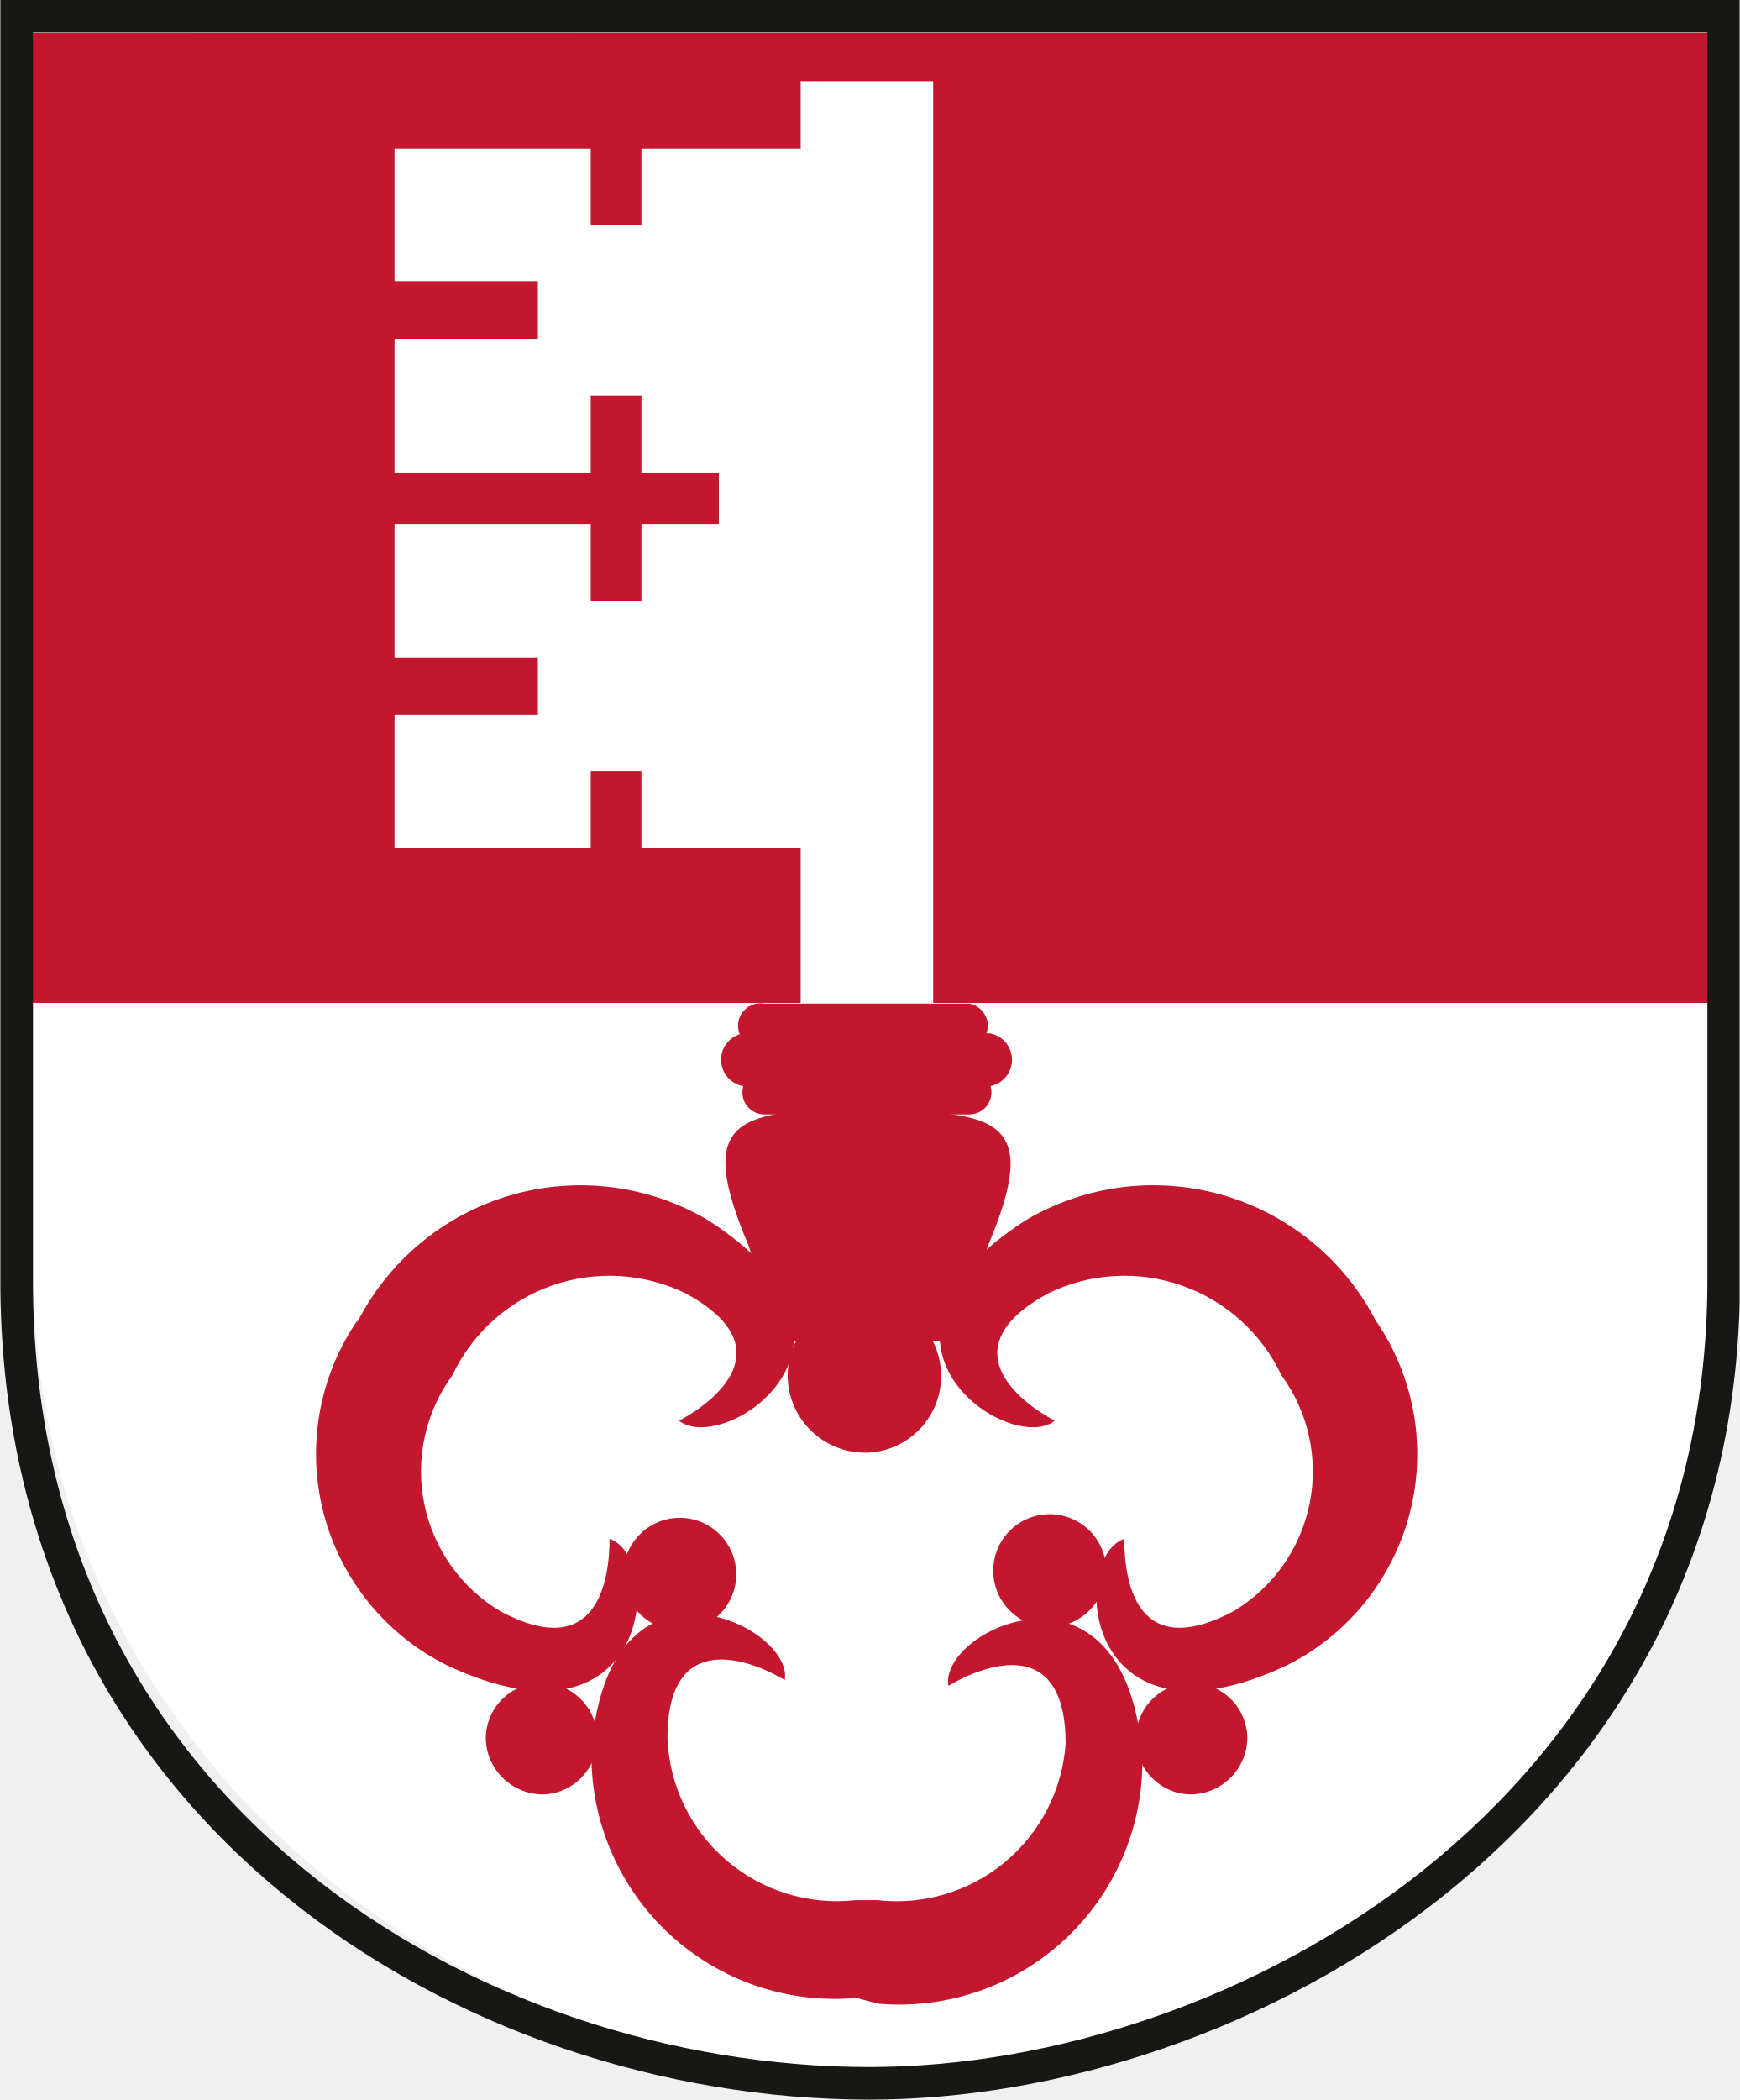
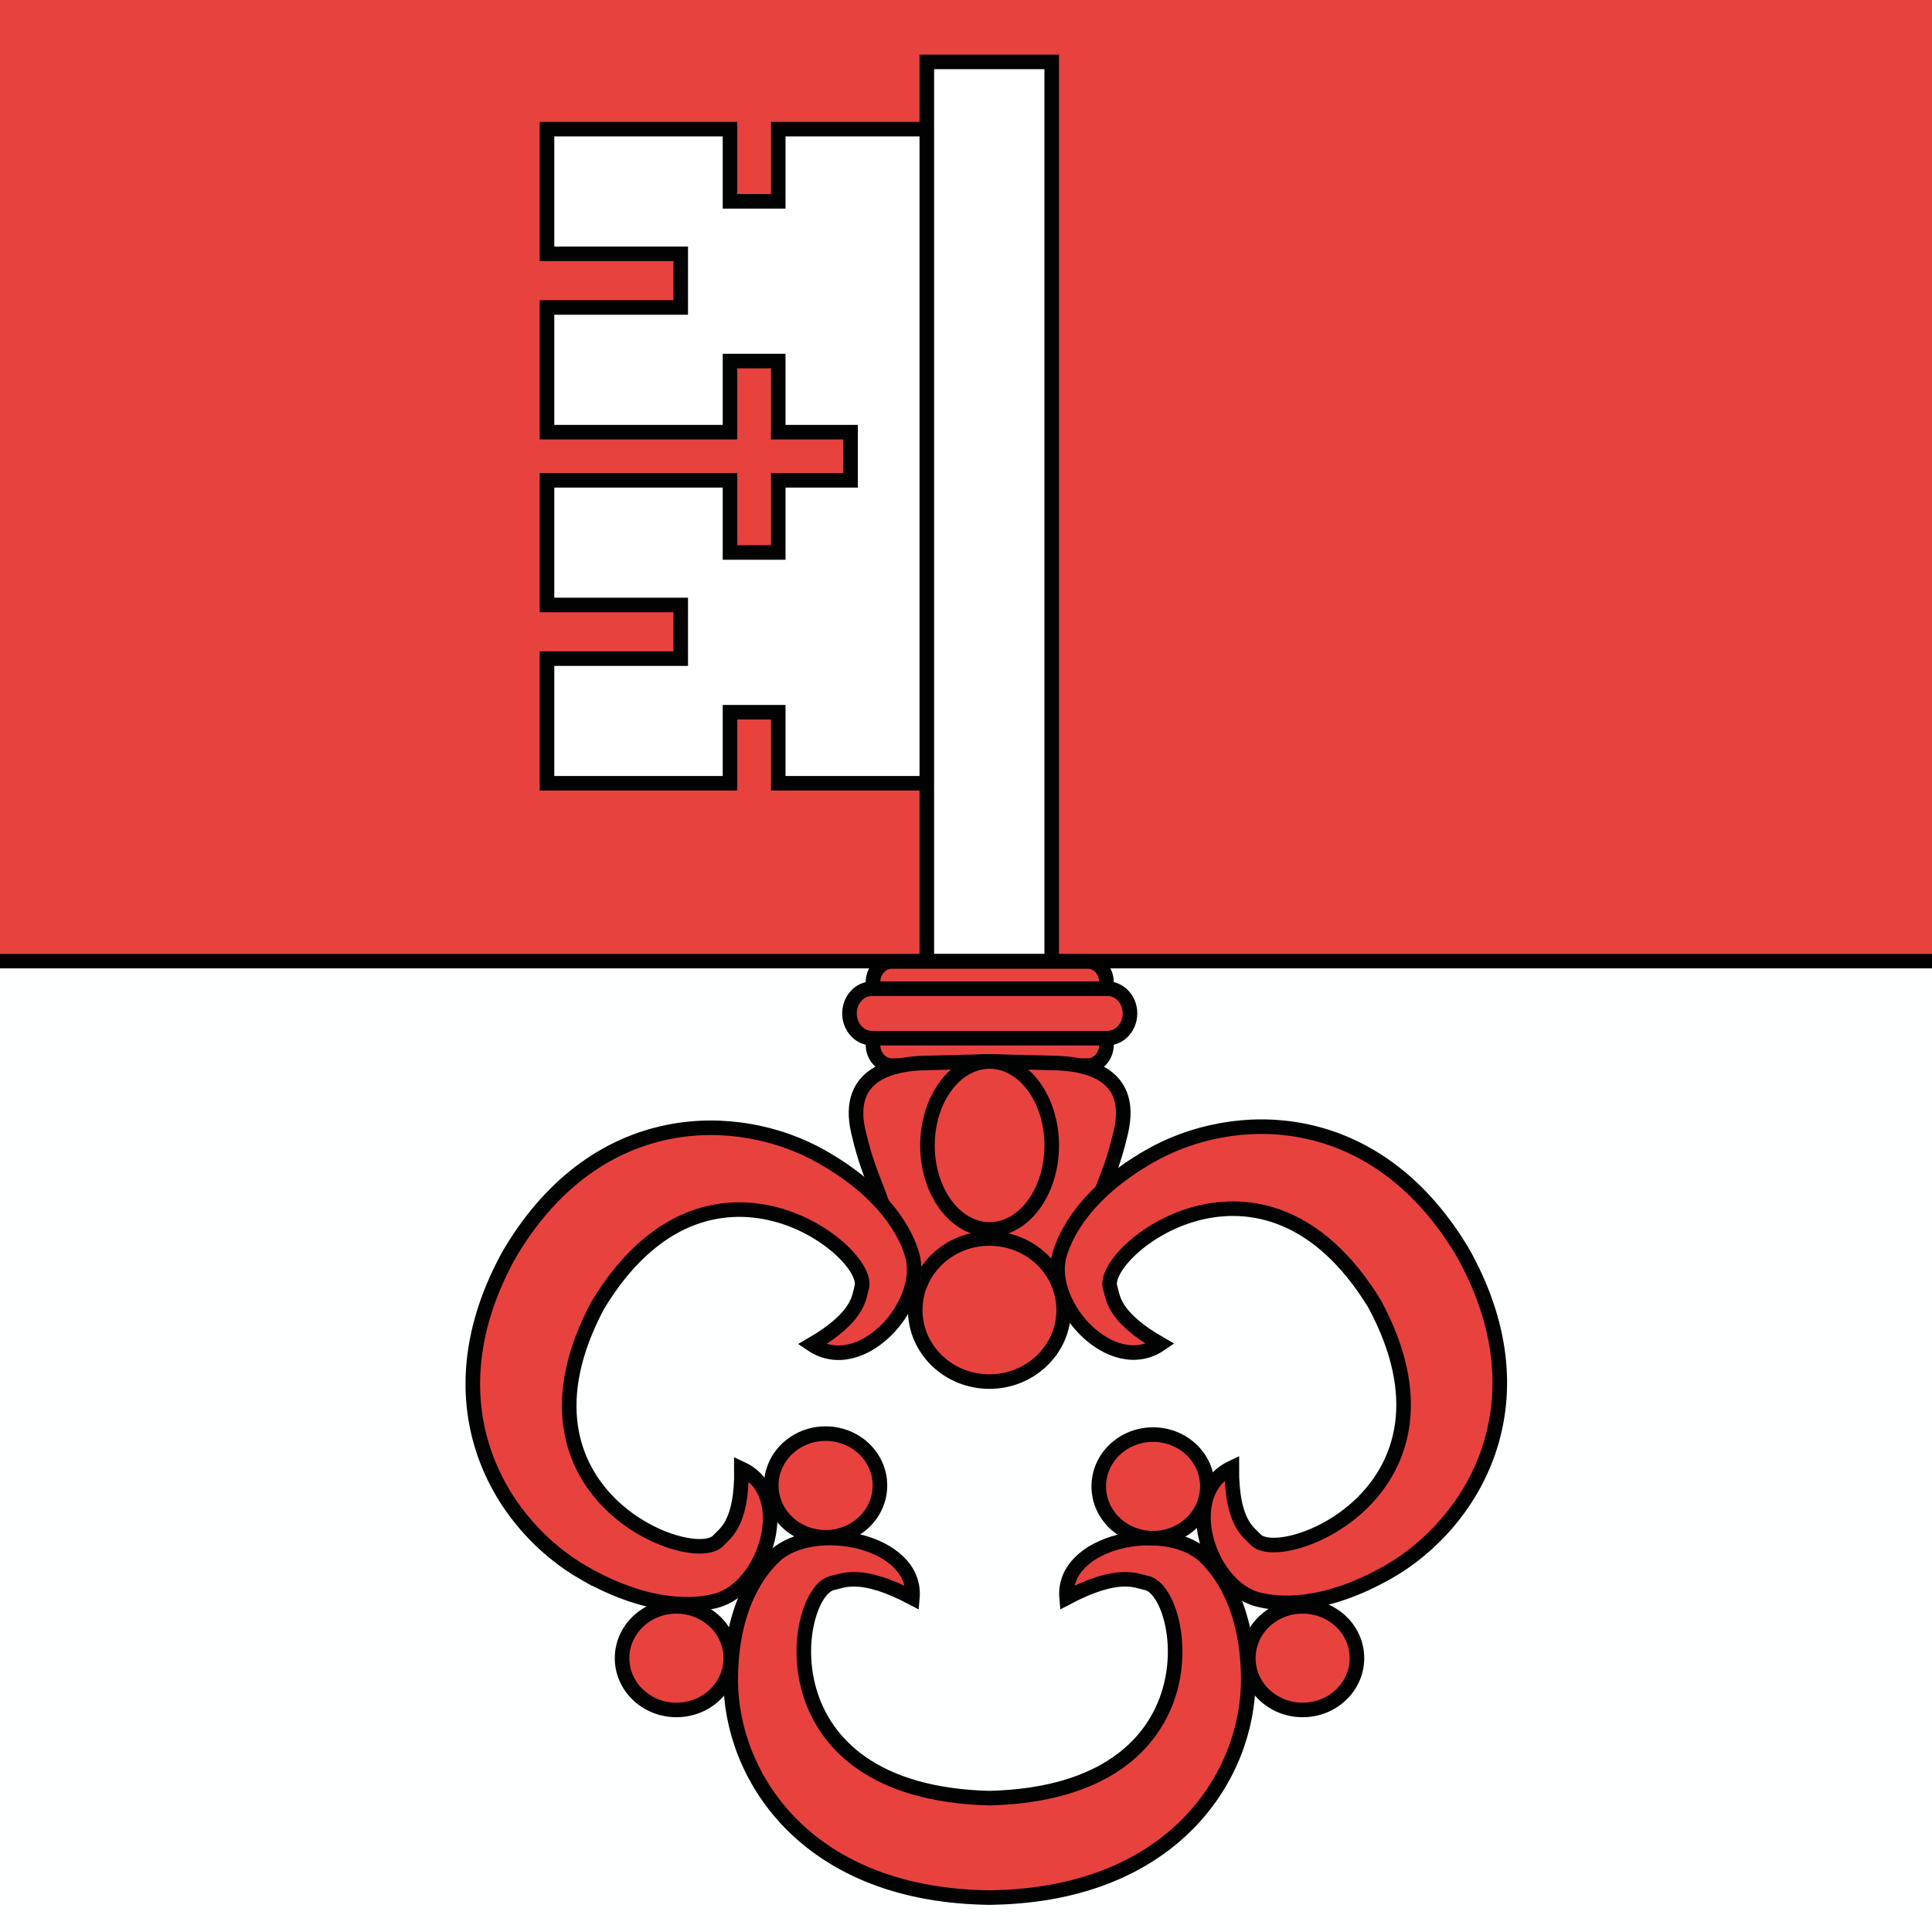
- <svg xmlns="http://www.w3.org/2000/svg" viewBox="0 0 24.03 29" preserveAspectRatio="xMinYMid">
-   <defs>
-     <style>.cls-1,.cls-5{fill:none;}.cls-2{clip-path:url(#clip-path);}.cls-3{fill:#fff;}.cls-4{fill:#c2172e;}.cls-5{stroke:#171714;stroke-miterlimit:3.86;stroke-width:0.45px;}</style>
-     <clipPath id="clip-path" transform="translate(0)">
-       <rect class="cls-1" width="24.03" height="29" />
-     </clipPath>
-   </defs>
-   <g>
-     <g>
-       <g class="cls-2">
-         <path class="cls-3" d="M23.65.43.47.45v17.2c0,6,5.2,10.94,11.59,10.94s11.59-4.9,11.59-10.94Z" transform="translate(0)" />
-         <path class="cls-4" d="M12,15.34c1.81,0,2.39.11,1.64,1.88l-.31,1.3-2.56,0-.43-1.32c-.75-1.77-.17-1.88,1.65-1.88" transform="translate(0)" />
-       </g>
-       <rect class="cls-4" x="0.42" y="0.45" width="23.18" height="13.4" />
-       <polygon class="cls-3" points="11.44 2.05 8.86 2.05 8.86 3.11 8.16 3.11 8.16 2.05 5.45 2.05 5.45 3.89 7.43 3.89 7.43 4.29 7.43 4.68 5.45 4.68 5.45 6.53 8.16 6.53 8.16 5.46 8.86 5.46 8.86 6.53 9.93 6.53 9.93 6.88 9.93 7.24 8.86 7.24 8.86 8.3 8.16 8.3 8.16 7.24 5.45 7.24 5.45 9.08 7.43 9.08 7.43 9.47 7.43 9.87 5.45 9.87 5.45 11.71 8.16 11.71 8.16 10.65 8.86 10.65 8.86 11.71 11.44 11.71 11.44 2.05" />
-       <rect class="cls-3" x="11.06" y="1.13" width="1.83" height="13.4" />
-       <g class="cls-2">
-         <path class="cls-4" d="M4.94,18.23h0A3.26,3.26,0,0,0,6.18,23c2.82,1.32,3-1.49,2.24-1.75,0,.56-.16,1.72-1.51,1a2.25,2.25,0,0,1-.66-3.26,2.4,2.4,0,0,1,3.22-1.13c1.36.74.42,1.49-.09,1.76.62.49,3-1.1.4-2.77a3.46,3.46,0,0,0-4.85,1.42" transform="translate(0)" />
-         <path class="cls-4" d="M9.41,22.52a.78.78,0,1,0-.8-.78.79.79,0,0,0,.8.78" transform="translate(0)" />
-         <path class="cls-4" d="M7.51,24.78a.77.77,0,1,0-.8-.77.79.79,0,0,0,.8.77" transform="translate(0)" />
-         <path class="cls-4" d="M12.13,27.67h0a3.36,3.36,0,0,0,3.65-3.39c-.21-3-2.81-1.79-2.68-1,.49-.29,1.62-.72,1.62.8a2.34,2.34,0,0,1-2.6,2.16h-.3A2.34,2.34,0,0,1,9.22,24c0-1.51,1.13-1.09,1.62-.8.13-.76-2.47-2-2.67,1a3.36,3.36,0,0,0,3.66,3.39Z" transform="translate(0)" />
-         <path class="cls-4" d="M19,18.23h0A3.26,3.26,0,0,1,17.77,23c-2.82,1.32-3-1.49-2.24-1.75,0,.56.15,1.72,1.51,1a2.25,2.25,0,0,0,.66-3.26,2.4,2.4,0,0,0-3.22-1.13c-1.36.74-.42,1.49.09,1.76-.62.49-3-1.1-.4-2.77A3.46,3.46,0,0,1,19,18.23" transform="translate(0)" />
-         <path class="cls-4" d="M14.48,22.47a.78.78,0,1,1,.8-.78.79.79,0,0,1-.8.78" transform="translate(0)" />
-         <path class="cls-4" d="M16.43,24.78a.77.77,0,1,1,.8-.77.79.79,0,0,1-.8.77" transform="translate(0)" />
-         <path class="cls-4" d="M12,20.06A1.06,1.06,0,1,0,10.88,19,1.07,1.07,0,0,0,12,20.06" transform="translate(0)" />
-         <path class="cls-4" d="M12,17.81c.5,0,.91-.55.91-1.24s-.41-1.23-.91-1.23-.92.55-.92,1.23.41,1.24.92,1.24" transform="translate(0)" />
-         <path class="cls-4" d="M13.39,14.47a.31.31,0,0,0,0-.61H10.56a.31.31,0,1,0,0,.61Z" transform="translate(0)" />
-         <path class="cls-4" d="M13.39,15.39a.3.3,0,1,0,0-.61H10.56a.3.3,0,1,0,0,.61Z" transform="translate(0)" />
-         <path class="cls-4" d="M13.67,15a.37.37,0,0,0,0-.73h-3.4a.37.37,0,0,0,0,.73Z" transform="translate(0)" />
-         <path class="cls-5" d="M.23,17.67V.22H23.81V17.67c0,7.38-6.71,11.1-11.8,11.1C6.52,28.77.22,25.05.23,17.67Z" transform="translate(0)" />
-       </g>
+ <svg xmlns="http://www.w3.org/2000/svg" id="Ebene_1" width="500" height="500" enable-background="new -205.467 -206.348 473.416 474.994" version="1.1" viewBox="-205.467 -206.348 500 500" xml:space="preserve">
+   <g id="g1039" transform="matrix(1.06229 0 0 1.06038 12.7992 12.4598)">
+     <rect id="rect5" x="-205.467" y="29.416" width="470.68" height="235.764" fill="#feffff" stroke-width="1.002" />
+     <g id="g877" transform="translate(-.0103607)" fill="#e8423f">
+       <rect id="rect7" x="-205.457" y="-206.348" width="470.68" height="235.764" stroke-width="1.002" />
+       <path id="path13" d="m98.646 203.688c0-18.109-7.133-26.938-10.773-30.328-9.484-8.734-34.703-3.75-33.477 10.266 12.672-6.703 17.016-4.133 19.461-3.625 9.656 1.922 18.016 51.109-38.266 52.508-56.258-1.406-47.898-50.586-38.242-52.508 2.445-0.508 6.801-3.078 19.473 3.625 1.23-14.016-24-19-33.488-10.266-3.641 3.391-10.77 12.219-10.77 30.328 0 22.797 17.578 51.984 61.715 53.063 0 0 0.875 0.031 1.313 0.031 0.453 0 1.328-0.031 1.328-0.031 44.164-1.079 61.726-30.274 61.726-53.063" />
+       <path id="path15" d="m98.646 203.688c0-18.109-7.133-26.938-10.773-30.328-9.484-8.734-34.703-3.75-33.477 10.266 12.672-6.703 17.016-4.133 19.461-3.625 9.656 1.922 18.016 51.109-38.266 52.508-56.258-1.406-47.898-50.586-38.242-52.508 2.445-0.508 6.801-3.078 19.473 3.625 1.23-14.016-24-19-33.488-10.266-3.641 3.391-10.77 12.219-10.77 30.328 0 22.797 17.578 51.984 61.715 53.063 0 0 0.875 0.031 1.313 0.031 0.453 0 1.328-0.031 1.328-0.031 44.164-1.079 61.726-30.274 61.726-53.063z" stroke="#010202" stroke-linecap="square" stroke-miterlimit="10" stroke-width="3.552" />
    </g>
+     <polygon id="polygon17" transform="translate(-1.143 -1.76799)" points="27.996 -173.068 -14.727 -173.068 -14.727 -155.443 -26.477 -155.443 -26.477 -173.068 -71.063 -173.068 -71.063 -142.626 -38.484 -142.626 -38.484 -129.541 -71.063 -129.541 -71.063 -99.107 -26.477 -99.107 -26.477 -116.458 -14.727 -116.458 -14.727 -99.107 2.898 -99.107 2.898 -87.353 -14.727 -87.353 -14.727 -69.74 -26.477 -69.74 -26.477 -87.353 -71.063 -87.353 -71.063 -56.931 -38.484 -56.931 -38.484 -43.833 -71.063 -43.833 -71.063 -13.412 -26.477 -13.412 -26.477 -30.755 -14.727 -30.755 -14.727 -13.412 27.996 -13.412" fill="#ffffff" />
+     <polygon id="polygon19" transform="translate(-1.143 -1.76799)" points="27.996 -173.068 -14.727 -173.068 -14.727 -155.443 -26.477 -155.443 -26.477 -173.068 -71.063 -173.068 -71.063 -142.626 -38.484 -142.626 -38.484 -129.541 -71.063 -129.541 -71.063 -99.107 -26.477 -99.107 -26.477 -116.458 -14.727 -116.458 -14.727 -99.107 2.898 -99.107 2.898 -87.353 -14.727 -87.353 -14.727 -69.74 -26.477 -69.74 -26.477 -87.353 -71.063 -87.353 -71.063 -56.931 -38.484 -56.931 -38.484 -43.833 -71.063 -43.833 -71.063 -13.412 -26.477 -13.412 -26.477 -30.755 -14.727 -30.755 -14.727 -13.412 27.996 -13.412" fill="#ffffff" />
+     <polygon id="polygon21" transform="translate(-1.143 -1.76799)" points="27.996 -173.068 -14.727 -173.068 -14.727 -155.443 -26.477 -155.443 -26.477 -173.068 -71.063 -173.068 -71.063 -142.626 -38.484 -142.626 -38.484 -129.541 -71.063 -129.541 -71.063 -99.107 -26.477 -99.107 -26.477 -116.458 -14.727 -116.458 -14.727 -99.107 2.898 -99.107 2.898 -87.353 -14.727 -87.353 -14.727 -69.74 -26.477 -69.74 -26.477 -87.353 -71.063 -87.353 -71.063 -56.931 -38.484 -56.931 -38.484 -43.833 -71.063 -43.833 -71.063 -13.412 -26.477 -13.412 -26.477 -30.755 -14.727 -30.755 -14.727 -13.412 27.996 -13.412" fill="none" stroke="#010202" stroke-linecap="square" stroke-miterlimit="10" stroke-width="3.552" />
+     <path id="path23" d="m8.908 156.203c0 6.977-5.926 12.648-13.238 12.648-7.305 0-13.242-5.672-13.242-12.648 0-6.984 5.938-12.641 13.242-12.641 7.312 1e-3 13.238 5.657 13.238 12.641" fill="#e8423f" />
+     <path id="path25" d="m88.677 156.422c0 6.984-5.93 12.641-13.234 12.641-7.313 0-13.227-5.656-13.227-12.641s5.914-12.656 13.227-12.656c7.305 0 13.234 5.672 13.234 12.656" fill="#e8423f" />
+     <rect id="rect27" x="20.326" y="-191.242" width="30.43" height="230.672" fill="#ffffff" />
+     <rect id="rect29" x="20.326" y="-191.242" width="30.43" height="230.672" fill="none" stroke="#010202" stroke-linecap="square" stroke-miterlimit="10" stroke-width="3.552" />
+     <g id="g895" fill="#e8423f">
+       <path id="path31" d="m8.908 156.203c0 6.977-5.926 12.648-13.238 12.648-7.305 0-13.242-5.672-13.242-12.648 0-6.984 5.938-12.641 13.242-12.641 7.312 1e-3 13.238 5.657 13.238 12.641" />
+       <path id="path33" d="m-4.331 143.547c7.313 0 13.238 5.656 13.238 12.656 0 6.984-5.926 12.648-13.238 12.648-7.312 0-13.242-5.664-13.242-12.648 0-7 5.93-12.656 13.242-12.656z" stroke="#010202" stroke-linecap="square" stroke-miterlimit="10" stroke-width="3.552" />
+       <path id="path35" d="m88.677 156.422c0 6.984-5.93 12.641-13.234 12.641-7.313 0-13.227-5.656-13.227-12.641s5.914-12.656 13.227-12.656c7.305 0 13.234 5.672 13.234 12.656" />
+       <path id="path37" d="m75.443 143.781c7.305 0 13.234 5.656 13.234 12.641s-5.93 12.641-13.234 12.641-13.227-5.656-13.227-12.641 5.922-12.641 13.227-12.641z" stroke="#010202" stroke-linecap="square" stroke-miterlimit="10" stroke-width="3.552" />
+       <path id="path39" d="m125.115 198.344c0 6.969-5.914 12.641-13.227 12.641s-13.234-5.672-13.234-12.641c0-6.984 5.922-12.656 13.234-12.656s13.227 5.671 13.227 12.656" />
+       <path id="path41" d="m111.888 185.703c7.305 0 13.227 5.656 13.227 12.641s-5.922 12.641-13.227 12.641c-7.313 0-13.234-5.656-13.234-12.641s5.922-12.641 13.234-12.641z" stroke="#010202" stroke-linecap="square" stroke-miterlimit="10" stroke-width="3.552" />
+       <path id="path43" d="m-27.436 198.344c0 6.969-5.93 12.641-13.23 12.641-7.313 0-13.242-5.672-13.242-12.641 0-6.984 5.93-12.656 13.242-12.656 7.3 0 13.23 5.671 13.23 12.656" />
+       <path id="path45" d="m-40.674 185.703c7.313 0 13.238 5.656 13.238 12.641s-5.926 12.641-13.238 12.641-13.242-5.656-13.242-12.641 5.929-12.641 13.242-12.641z" stroke="#010202" stroke-linecap="square" stroke-miterlimit="10" stroke-width="3.552" />
+       <path id="path47" d="m64.099 33.391c0 2.813-2.047 5.094-4.555 5.094h-47.765c-2.52 0-4.566-2.281-4.566-5.094 0-2.816 2.047-5.082 4.566-5.082h47.766c2.507 0 4.554 2.265 4.554 5.082" />
+     </g>
+     <path id="path49" d="m64.099 33.391c0 2.813-2.047 5.094-4.555 5.094h-47.765c-2.52 0-4.566-2.281-4.566-5.094 0-2.816 2.047-5.082 4.566-5.082h47.766c2.507 0 4.554 2.265 4.554 5.082z" fill="none" stroke="#010202" stroke-miterlimit="10" stroke-width="3.552" />
+     <g id="g911" fill="#e8423f">
+       <path id="path51" d="m64.099 48.625c0 2.813-2.047 5.094-4.555 5.094h-47.765c-2.52 0-4.566-2.281-4.566-5.094 0-2.82 2.047-5.078 4.566-5.078h47.766c2.507 0 4.554 2.258 4.554 5.078" />
+       <path id="path53" d="m64.099 48.625c0 2.813-2.047 5.094-4.555 5.094h-47.765c-2.52 0-4.566-2.281-4.566-5.094 0-2.82 2.047-5.078 4.566-5.078h47.766c2.507 0 4.554 2.258 4.554 5.078z" stroke="#010202" stroke-miterlimit="10" stroke-width="3.552" />
+       <path id="path55" d="m69.826 40.984c0 3.328-2.469 6.047-5.492 6.047h-57.352c-3.043 0-5.496-2.719-5.496-6.047s2.453-6.031 5.496-6.031h57.352c3.023 0 5.492 2.703 5.492 6.031" />
+       <path id="path57" d="m69.826 40.984c0 3.328-2.469 6.047-5.492 6.047h-57.352c-3.043 0-5.496-2.719-5.496-6.047s2.453-6.031 5.496-6.031h57.352c3.023 0 5.492 2.703 5.492 6.031z" stroke="#010202" stroke-miterlimit="10" stroke-width="3.552" />
+       <path id="path59" d="m51.591 53.094c-3.359-0.078-8.492-0.219-12.641-0.313 0 0-1.273-0.109-3.328-0.063-2.047-0.047-3.324 0.063-3.324 0.063-4.141 0.094-9.27 0.234-12.621 0.313-6.441 0.188-19.473 1.875-16.031 16.766 3.445 14.891 6.453 13.672 9.797 35.656h44.383c3.344-21.984 6.344-20.766 9.797-35.656 3.437-14.891-9.594-16.579-16.032-16.766" />
+       <path id="path61" d="m51.591 53.094c-3.359-0.078-8.492-0.219-12.641-0.313 0 0-1.273-0.109-3.328-0.063-2.047-0.047-3.324 0.063-3.324 0.063-4.141 0.094-9.27 0.234-12.621 0.313-6.441 0.188-19.473 1.875-16.031 16.766 3.445 14.891 6.453 13.672 9.797 35.656h44.383c3.344-21.984 6.344-20.766 9.797-35.656 3.437-14.891-9.594-16.579-16.032-16.766z" stroke="#010202" stroke-miterlimit="10" stroke-width="3.552" />
+       <path id="path63" d="m53.67 113.375c0 9.656-8.109 17.469-18.094 17.469-9.98 0-18.074-7.813-18.074-17.469 0-9.625 8.094-17.453 18.074-17.453 9.984 0 18.094 7.828 18.094 17.453" />
+       <path id="path65" d="m53.67 113.375c0 9.656-8.109 17.469-18.094 17.469-9.98 0-18.074-7.813-18.074-17.469 0-9.625 8.094-17.453 18.074-17.453 9.984 0 18.094 7.828 18.094 17.453z" stroke="#010202" stroke-miterlimit="10" stroke-width="3.552" />
+       <path id="path67" d="m74.576 75.852c-16.078 9.25-20.641 19.508-21.953 24.164-3.375 12.094 12.734 29.828 24.609 21.672-11.813-6.781-11.531-11.578-12.234-13.781-2.766-8.773 37.086-40.656 64.367 3.883 24.82 45.938-22.773 64.359-28.953 57.594-1.555-1.711-5.852-3.891-5.789-17.508-13.016 6.195-5.781 29.031 6.406 32.156 4.672 1.203 15.828 2.414 31.891-6.828 20.25-11.656 38.078-40.727 18.594-76.773 0 0-0.383-0.727-0.594-1.07-0.188-0.359-0.625-1.047-0.625-1.047-21.391-34.923-55.454-34.111-75.719-22.462" />
+       <path id="path69" d="m74.576 75.852c-16.078 9.25-20.641 19.508-21.953 24.164-3.375 12.094 12.734 29.828 24.609 21.672-11.813-6.781-11.531-11.578-12.234-13.781-2.766-8.773 37.086-40.656 64.367 3.883 24.82 45.938-22.773 64.359-28.953 57.594-1.555-1.711-5.852-3.891-5.789-17.508-13.016 6.195-5.781 29.031 6.406 32.156 4.672 1.203 15.828 2.414 31.891-6.828 20.25-11.656 38.078-40.727 18.594-76.773 0 0-0.383-0.727-0.594-1.07-0.188-0.359-0.625-1.047-0.625-1.047-21.391-34.923-55.454-34.111-75.719-22.462z" stroke="#010202" stroke-miterlimit="10" stroke-width="3.552" />
+       <path id="path71" d="m-3.405 75.852c16.098 9.25 20.641 19.508 21.938 24.164 3.391 12.094-12.719 29.828-24.609 21.672 11.832-6.781 11.543-11.578 12.25-13.781 2.75-8.773-37.082-40.656-64.359 3.883-24.801 45.938 22.766 64.359 28.949 57.594 1.578-1.711 5.863-3.891 5.785-17.508 13.016 6.195 5.777 29.031-6.398 32.156-4.664 1.203-15.816 2.414-31.898-6.828-20.246-11.656-38.063-40.727-18.582-76.773 0 0 0.375-0.727 0.582-1.07 0.207-0.359 0.633-1.047 0.633-1.047 21.389-34.923 55.463-34.111 75.709-22.462" />
+       <path id="path79" d="m50.755 73.219c0 11.289-6.766 20.484-15.133 20.484-8.355 0-15.137-9.188-15.137-20.484 0-11.313 6.781-20.492 15.137-20.492 8.368 0 15.133 9.179 15.133 20.492" />
+       <path id="path81" d="m35.623 52.727c8.359 0 15.133 9.172 15.133 20.492 0 11.313-6.773 20.484-15.133 20.484-8.363 0-15.137-9.172-15.137-20.484 0-11.32 6.773-20.492 15.137-20.492z" stroke="#010202" stroke-miterlimit="10" stroke-width="3.552" />
+     </g>
+     <path id="path3871" d="m-205.466 28.227h470.679" fill="none" stroke="#000000" stroke-width="3.54" />
+     <path id="path69-1" d="m-62.951 177.701c16.14 9.142 27.293 7.855 31.969 6.618 12.13-3.243 19.21-26.131 6.15-32.21 0.167 13.62-4.107 15.816-5.647 17.541-6.148 6.842-53.865-11.264-29.383-57.401 26.938-44.729 66.998-13.113 64.315-4.351-0.683 2.209-0.375 7.017-12.133 13.887 11.952 8.058 27.938-9.782 24.433-21.865-1.339-4.635-5.969-14.857-22.094-23.99-20.333-11.511-54.43-12.082-75.563 23.023 0 0-0.431 0.699-0.619 1.056-0.214 0.344-0.584 1.071-0.584 1.071-19.196 36.176-1.178 65.095 19.156 76.622z" fill="#e8423f" stroke="#010202" stroke-miterlimit="10" stroke-width="3.552" />
  </g>
</svg>
